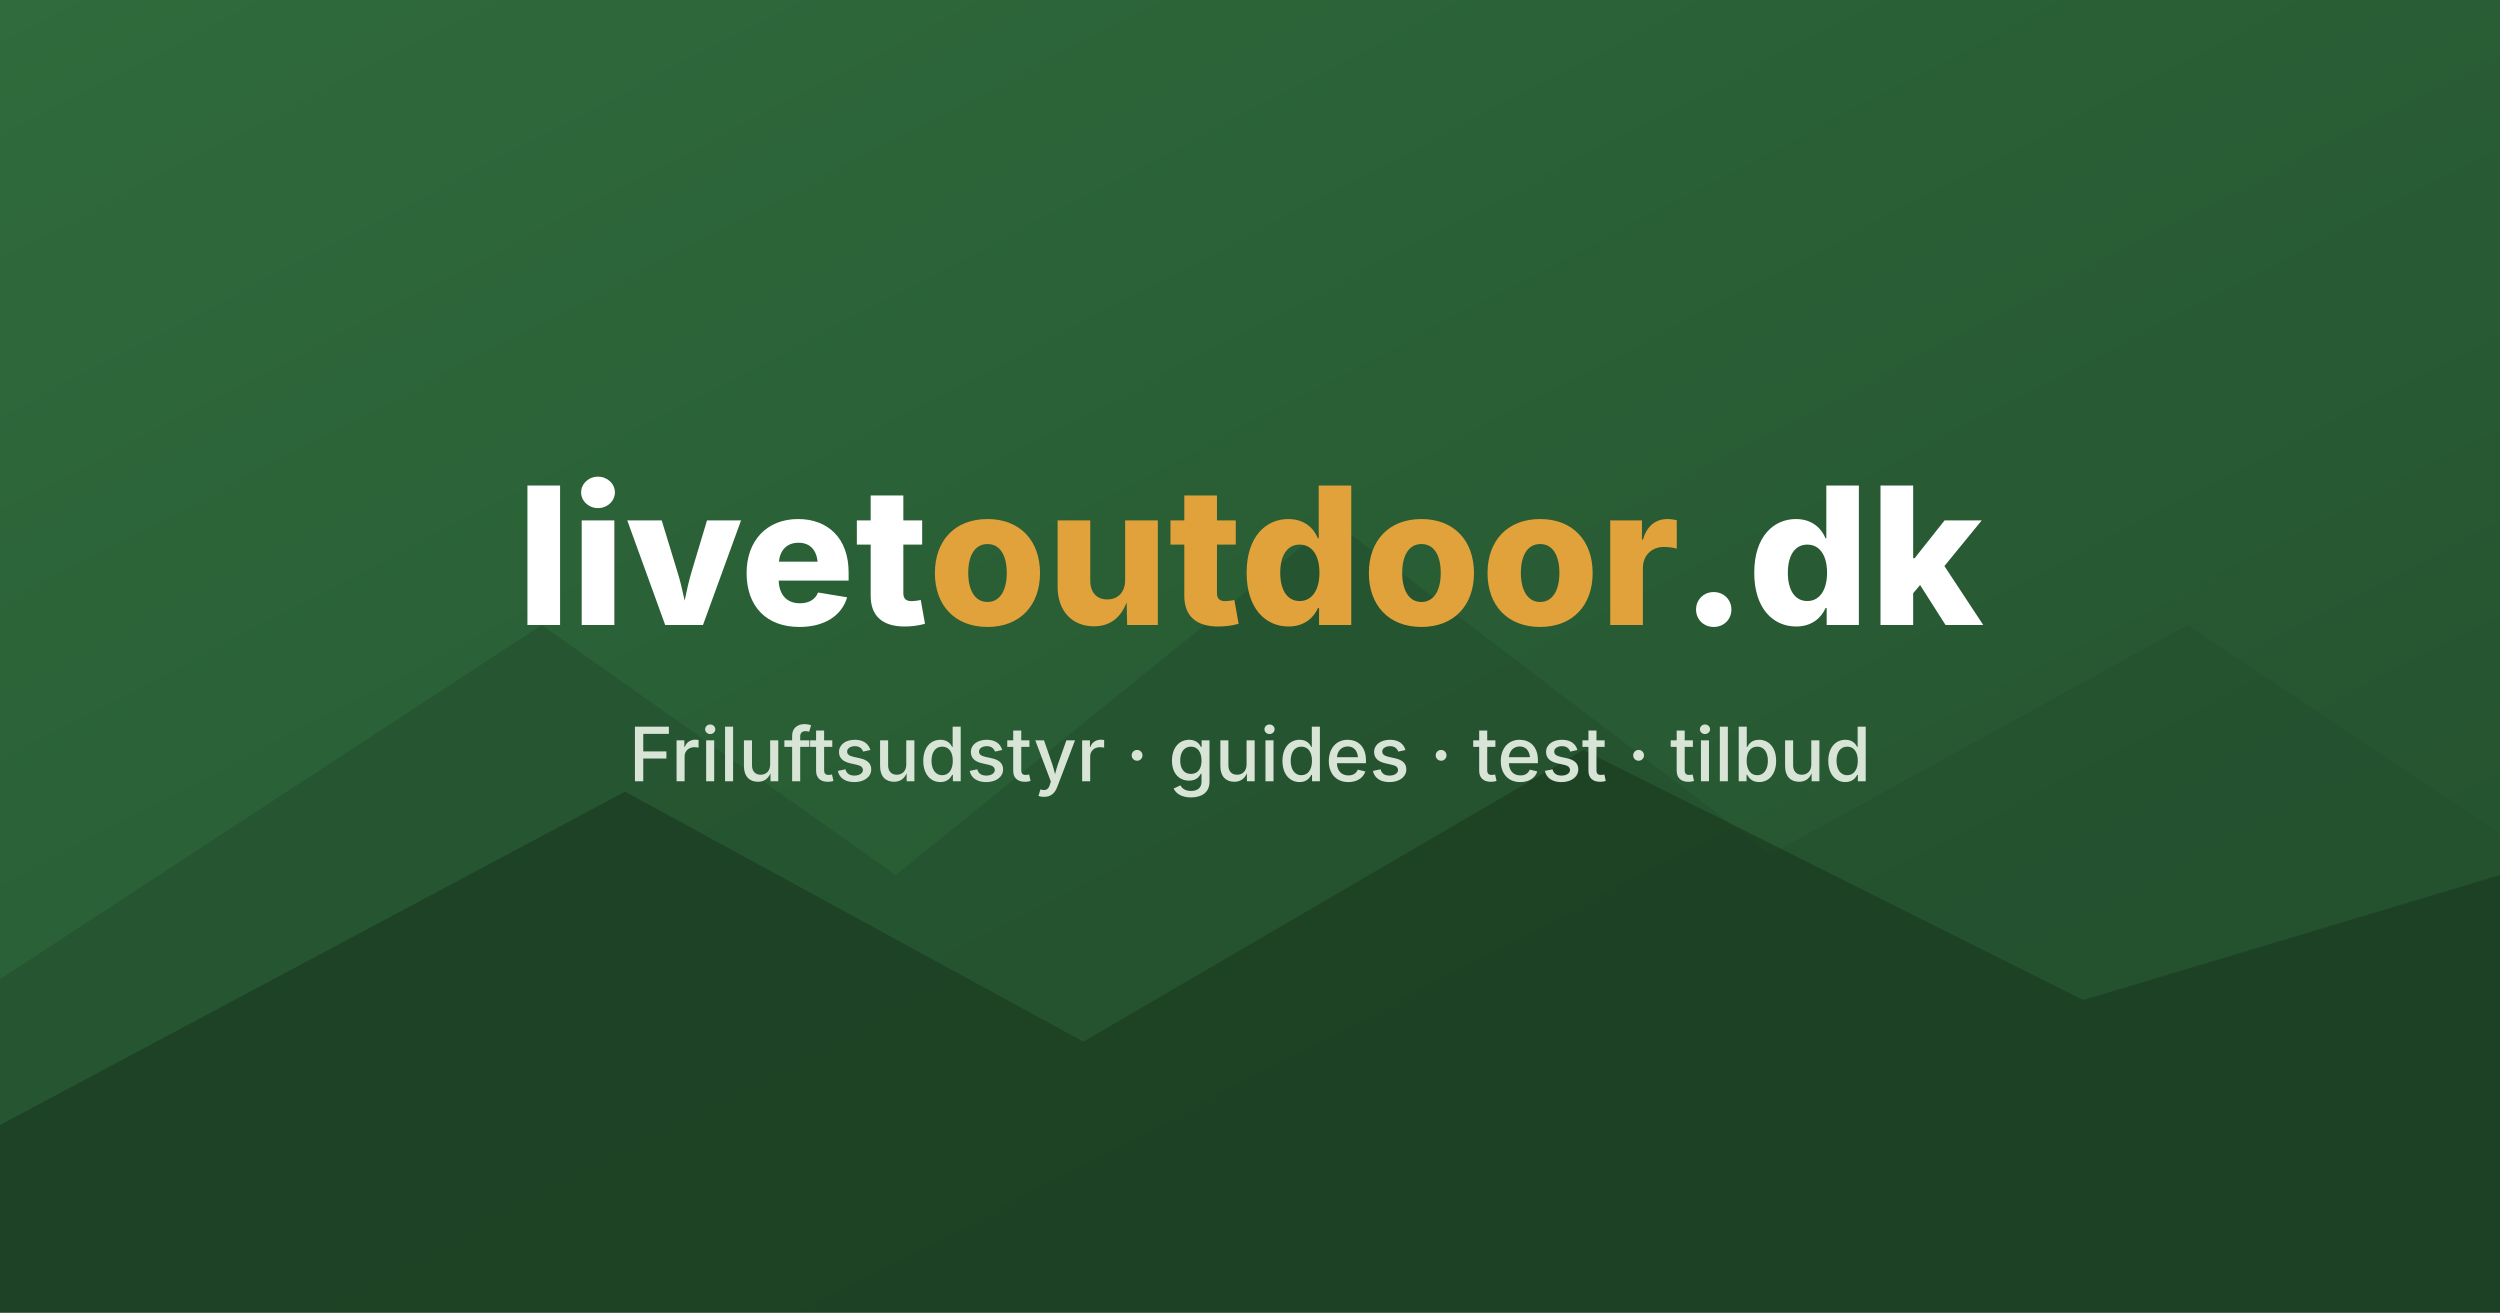
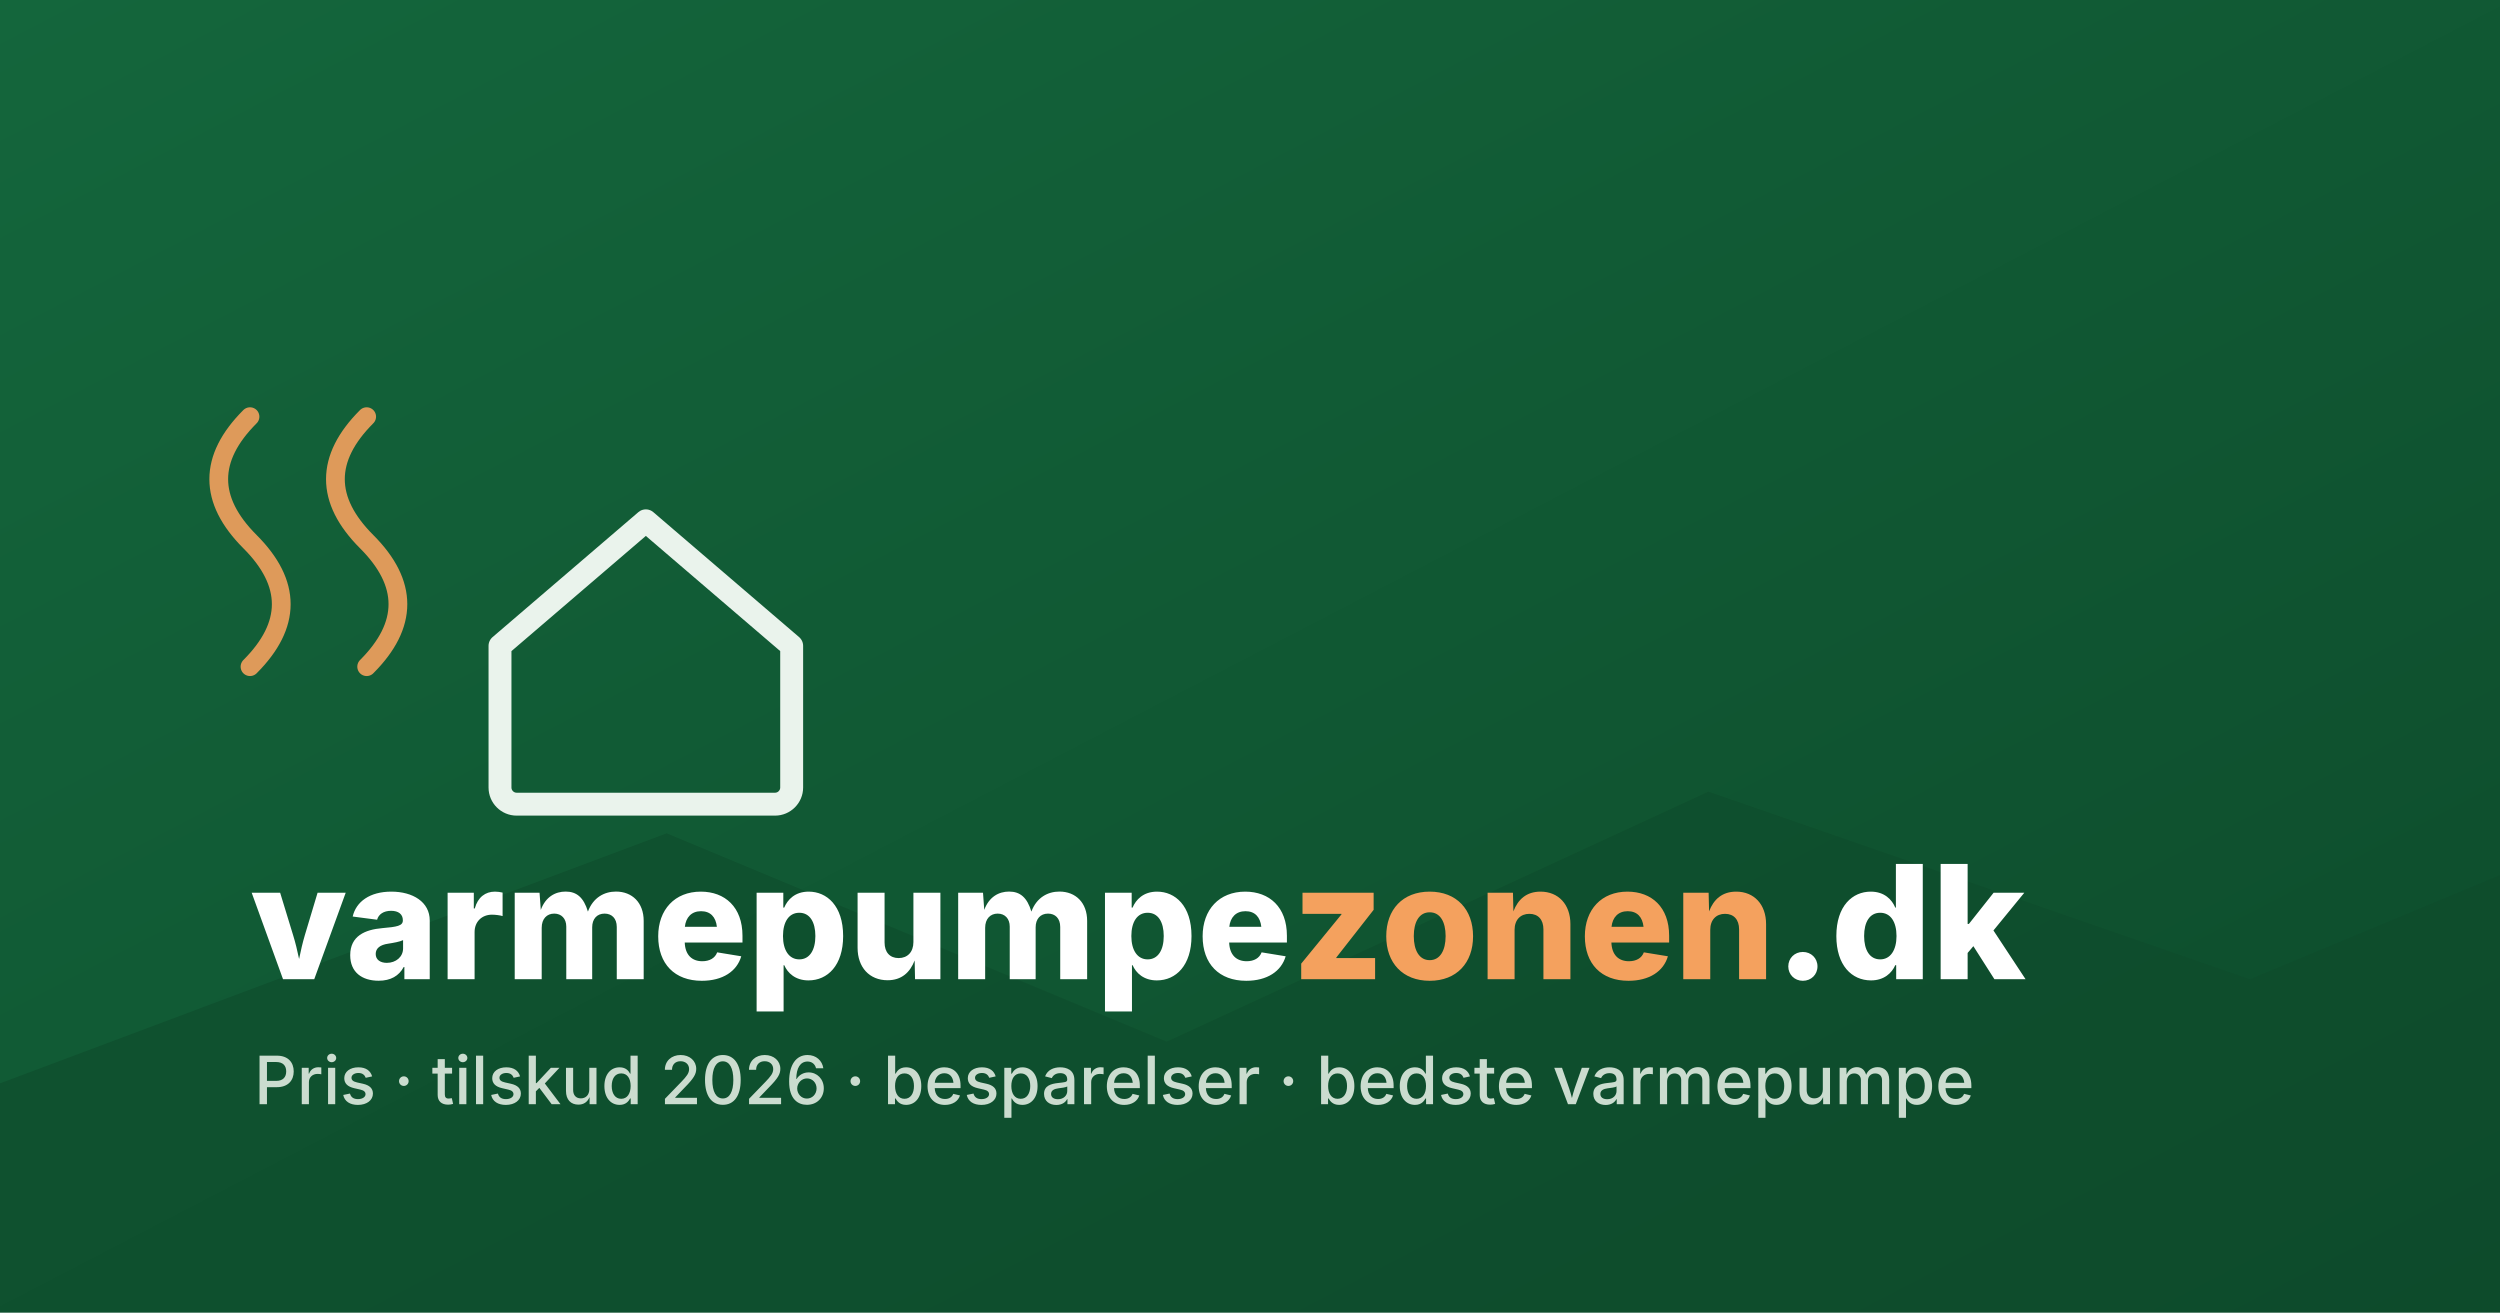
<svg xmlns="http://www.w3.org/2000/svg" width="1200" height="630" viewBox="0 0 1200 630">
  <defs>
    <linearGradient id="bg" x1="0" y1="0" x2="1" y2="1">
-       <stop offset="0" stop-color="#2f6b3c" />
-       <stop offset="1" stop-color="#234f2d" />
+       <stop offset="0" stop-color="#14663c" />
+       <stop offset="1" stop-color="#0d4b2b" />
    </linearGradient>
  </defs>
  <rect width="1200" height="630" fill="url(#bg)" />
-   <path d="M0 470 L260 300 L430 420 L640 250 L850 410 L1050 300 L1200 400 L1200 630 L0 630 Z" fill="#234f2d" opacity="0.6" />
-   <path d="M0 540 L300 380 L520 500 L760 360 L1000 480 L1200 420 L1200 630 L0 630 Z" fill="#1c3d22" opacity="0.8" />
-   <text x="600" y="300" font-family="Inter, Segoe UI, Arial, sans-serif" font-size="92" font-weight="800" fill="#ffffff" text-anchor="middle">livet<tspan fill="#e2a23b">outdoor</tspan>.dk</text>
-   <text x="600" y="375" font-family="Inter, Segoe UI, Arial, sans-serif" font-size="36" font-weight="500" fill="#d8e4d6" text-anchor="middle">Friluftsudstyr · guides · test · tilbud</text>
+   <path d="M0 520 L320 400 L560 500 L820 380 L1080 470 L1200 420 L1200 630 L0 630 Z" fill="#0d4b2b" opacity="0.6" />
+   <g transform="translate(120 250)">
+     <g fill="none" stroke="#f4a15e" stroke-width="9" stroke-linecap="round" opacity="0.9">
+       <path d="M0 70 q30 -30 0 -60 q-30 -30 0 -60" />
+       <path d="M56 70 q30 -30 0 -60 q-30 -30 0 -60" />
+     </g>
+     <path d="M120 60 L190 0 L260 60 V128 a8 8 0 0 1-8 8 H128 a8 8 0 0 1-8 -8 Z" fill="none" stroke="#eaf3ec" stroke-width="11" stroke-linejoin="round" />
+   </g>
+   <text x="120" y="470" font-family="Inter, Segoe UI, Arial, sans-serif" font-size="76" font-weight="800" fill="#ffffff">varmepumpe<tspan fill="#f4a15e">zonen</tspan>.dk</text>
+   <text x="122" y="530" font-family="Inter, Segoe UI, Arial, sans-serif" font-size="32" font-weight="500" fill="#cbdccf">Pris · tilskud 2026 · besparelser · bedste varmepumpe</text>
</svg>
